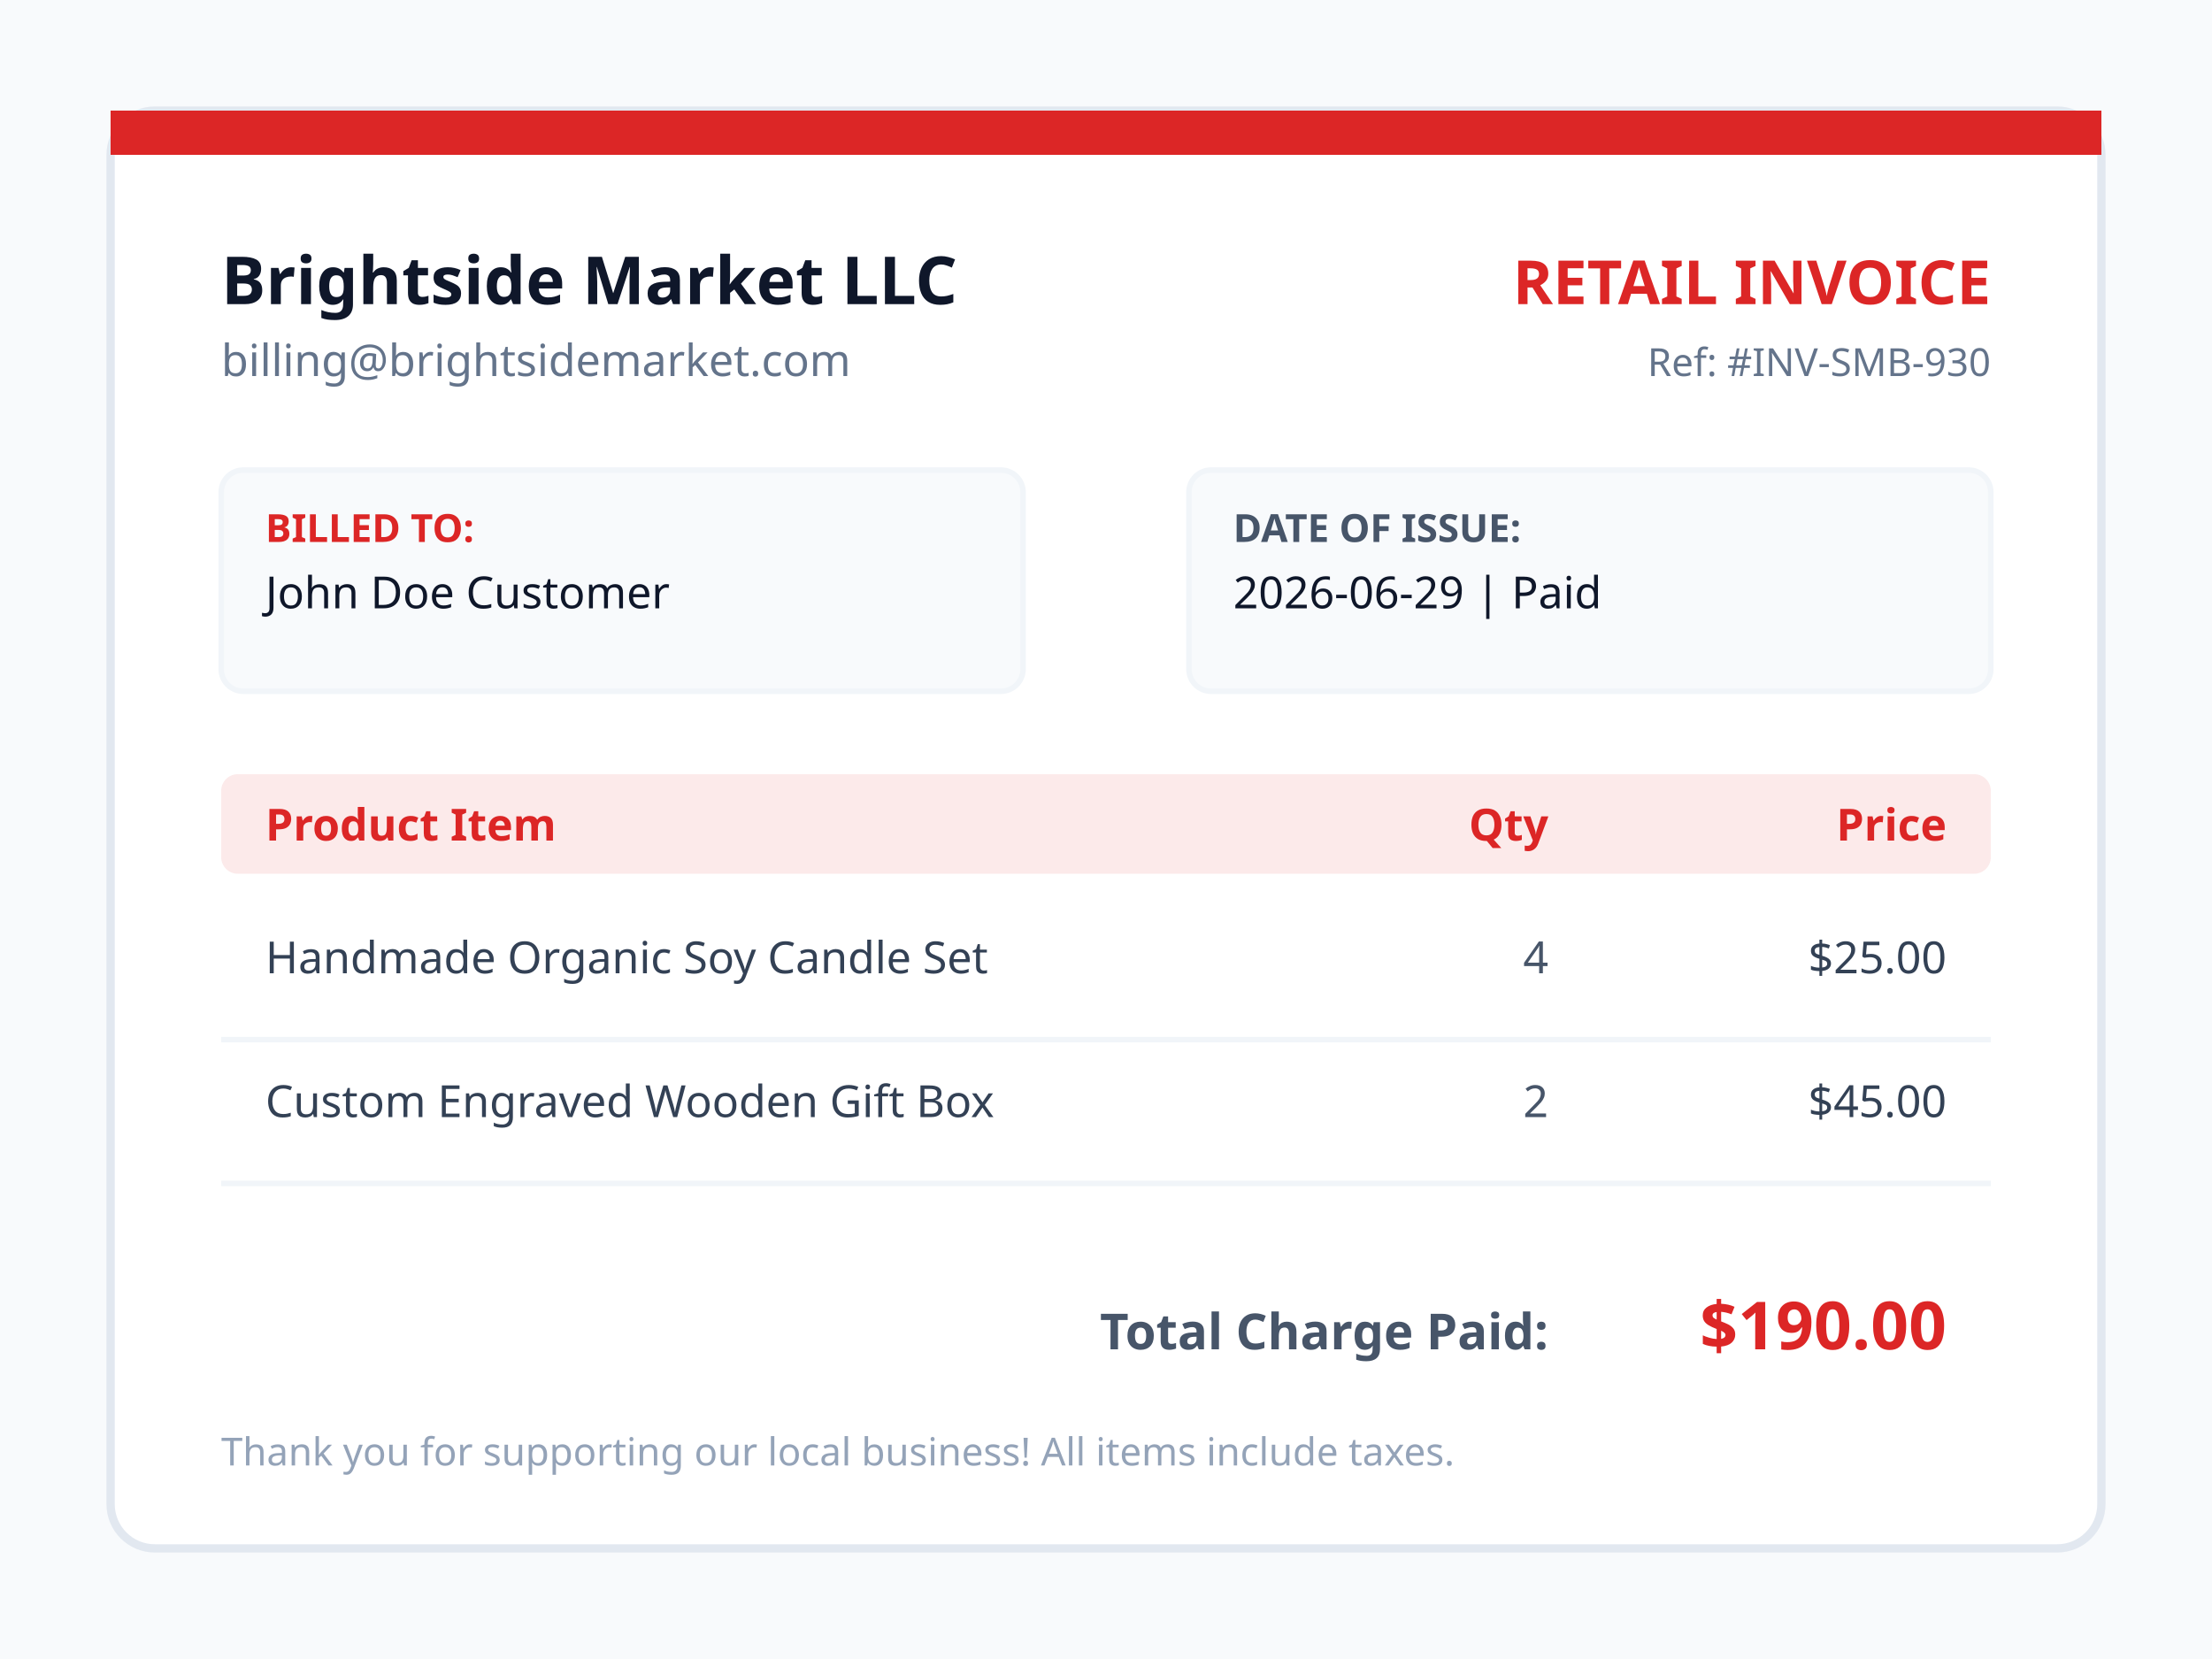
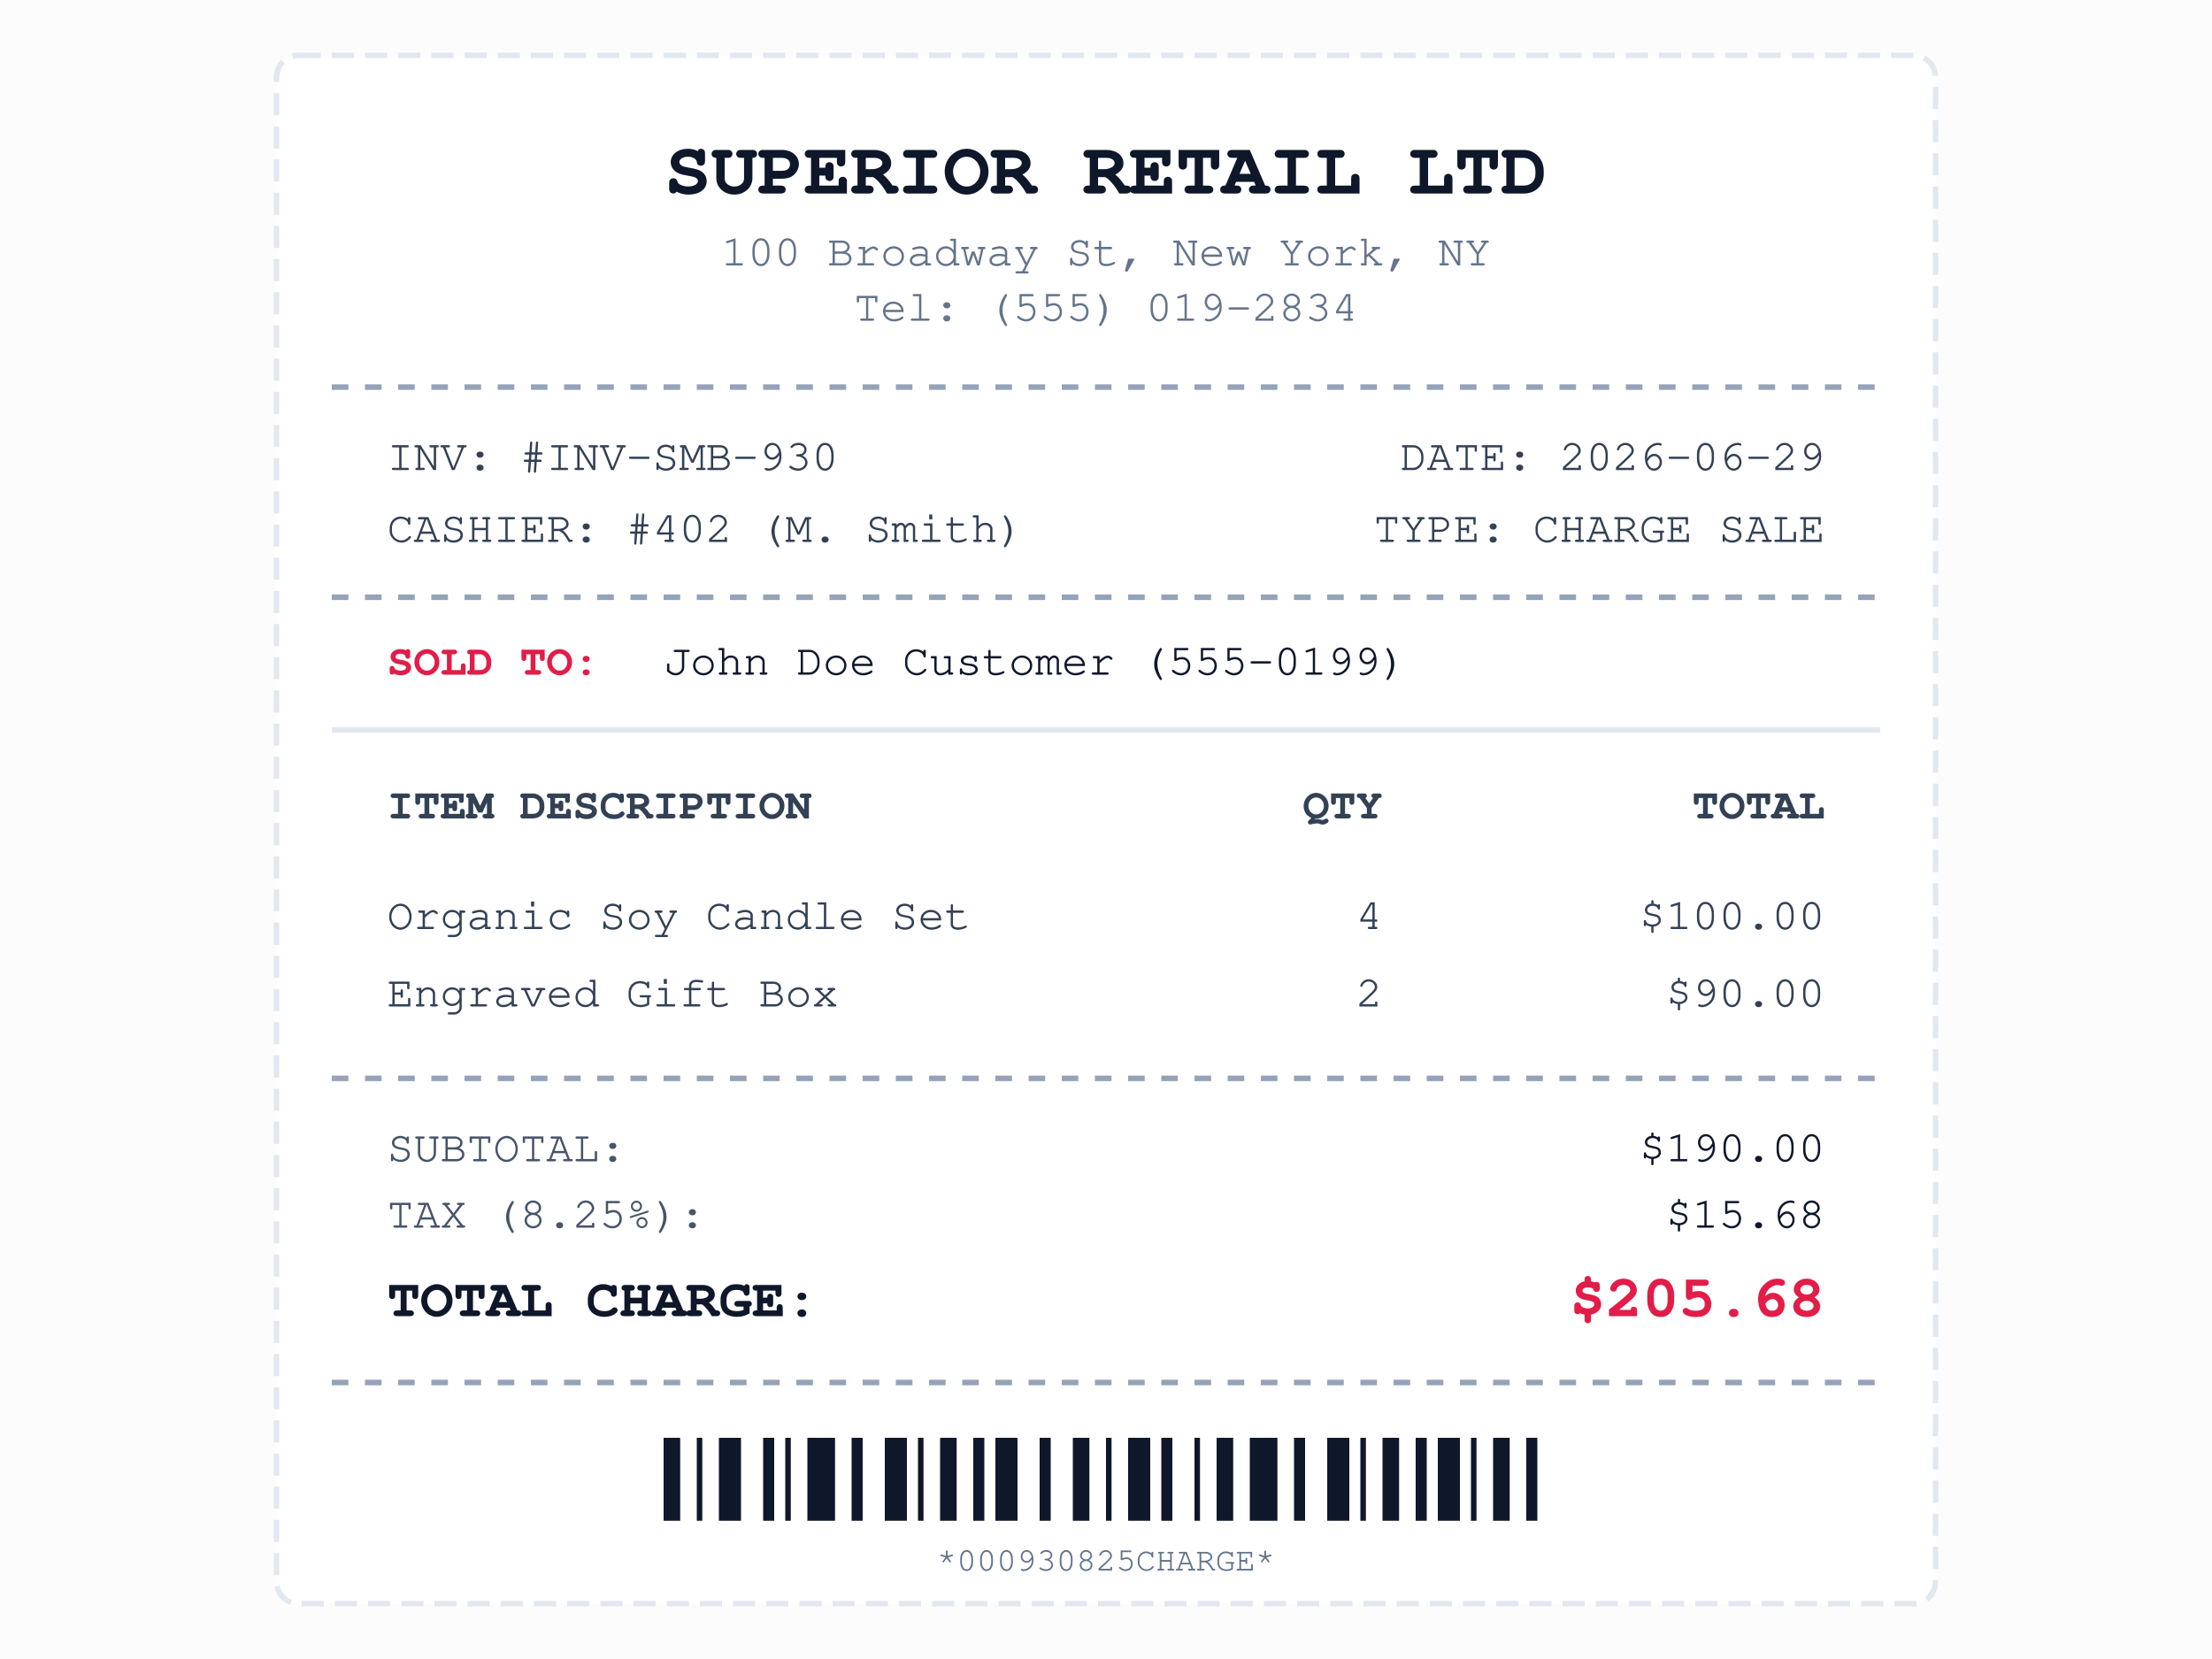
<svg xmlns="http://www.w3.org/2000/svg" viewBox="0 0 400 300" width="100%" height="100%">
-   <rect width="100%" height="100%" fill="#f8fafc" />
-   <rect x="20" y="20" width="360" height="260" rx="8" fill="#ffffff" stroke="#e2e8f0" stroke-width="1.5" />
-   <path d="M20 28 L380 28 L380 20 Q380 20 380 20 L20 20 Z" fill="#dc2626" />
-   <text x="40" y="55" font-family="system-ui, sans-serif" font-size="12" font-weight="bold" fill="#0f172a">Brightside Market LLC</text>
-   <text x="40" y="68" font-family="system-ui, sans-serif" font-size="8" fill="#64748b">billing@brightsidemarket.com</text>
-   <text x="360" y="55" font-family="system-ui, sans-serif" font-size="11" font-weight="bold" fill="#dc2626" text-anchor="end">RETAIL INVOICE</text>
-   <text x="360" y="68" font-family="system-ui, sans-serif" font-size="7" fill="#64748b" text-anchor="end">Ref: #INV-SMB-930</text>
-   <rect x="40" y="85" width="145" height="40" rx="4" fill="#f8fafc" stroke="#f1f5f9" />
-   <text x="48" y="98" font-family="system-ui, sans-serif" font-size="7" font-weight="bold" fill="#dc2626">BILLED TO:</text>
-   <text x="48" y="110" font-family="system-ui, sans-serif" font-size="8" font-weight="semibold" fill="#0f172a">John Doe Customer</text>
-   <rect x="215" y="85" width="145" height="40" rx="4" fill="#f8fafc" stroke="#f1f5f9" />
-   <text x="223" y="98" font-family="system-ui, sans-serif" font-size="7" font-weight="bold" fill="#475569">DATE OF ISSUE:</text>
-   <text x="223" y="110" font-family="system-ui, sans-serif" font-size="8" font-weight="semibold" fill="#0f172a">2026-06-29 | Paid</text>
-   <rect x="40" y="140" width="320" height="18" fill="#dc2626" rx="3" opacity="0.1" />
-   <text x="48" y="152" font-family="system-ui, sans-serif" font-size="8" font-weight="bold" fill="#dc2626">Product Item</text>
-   <text x="280" y="152" font-family="system-ui, sans-serif" font-size="8" font-weight="bold" fill="#dc2626" text-anchor="end">Qty</text>
-   <text x="352" y="152" font-family="system-ui, sans-serif" font-size="8" font-weight="bold" fill="#dc2626" text-anchor="end">Price</text>
-   <text x="48" y="176" font-family="system-ui, sans-serif" font-size="8" font-weight="medium" fill="#334155">Handmade Organic Soy Candle Set</text>
-   <text x="280" y="176" font-family="system-ui, sans-serif" font-size="8" fill="#475569" text-anchor="end">4</text>
-   <text x="352" y="176" font-family="system-ui, sans-serif" font-size="8" font-weight="semibold" fill="#334155" text-anchor="end">$25.00</text>
-   <line x1="40" y1="188" x2="360" y2="188" stroke="#f1f5f9" stroke-width="1" />
-   <text x="48" y="202" font-family="system-ui, sans-serif" font-size="8" font-weight="medium" fill="#334155">Custom Engraved Wooden Gift Box</text>
-   <text x="280" y="202" font-family="system-ui, sans-serif" font-size="8" fill="#475569" text-anchor="end">2</text>
-   <text x="352" y="202" font-family="system-ui, sans-serif" font-size="8" font-weight="semibold" fill="#334155" text-anchor="end">$45.00</text>
-   <line x1="40" y1="214" x2="360" y2="214" stroke="#f1f5f9" stroke-width="1" />
-   <text x="280" y="244" font-family="system-ui, sans-serif" font-size="9" font-weight="bold" fill="#475569" text-anchor="end">Total Charge Paid:</text>
-   <text x="352" y="244" font-family="system-ui, sans-serif" font-size="12" font-weight="bold" fill="#dc2626" text-anchor="end">$190.00</text>
-   <text x="40" y="265" font-family="system-ui, sans-serif" font-size="7" fill="#94a3b8">Thank you for supporting our local business! All items include taxes.</text>
+   <rect width="100%" height="100%" fill="#fcfcfd" />
+   <rect x="50" y="10" width="300" height="280" rx="4" fill="#ffffff" stroke="#e2e8f0" stroke-width="1" stroke-dasharray="4 2" />
+   <text x="200" y="35" font-family="Courier, monospace" font-size="14" font-weight="bold" fill="#0f172a" text-anchor="middle">SUPERIOR RETAIL LTD</text>
+   <text x="200" y="48" font-family="Courier, monospace" font-size="8" fill="#64748b" text-anchor="middle">100 Broadway St, New York, NY</text>
+   <text x="200" y="58" font-family="Courier, monospace" font-size="8" fill="#64748b" text-anchor="middle">Tel: (555) 019-2834</text>
+   <line x1="60" y1="70" x2="340" y2="70" stroke="#94a3b8" stroke-width="1" stroke-dasharray="3 3" />
+   <text x="70" y="85" font-family="Courier, monospace" font-size="8" fill="#334155">INV: #INV-SMB-930</text>
+   <text x="330" y="85" font-family="Courier, monospace" font-size="8" fill="#334155" text-anchor="end">DATE: 2026-06-29</text>
+   <text x="70" y="98" font-family="Courier, monospace" font-size="8" fill="#334155">CASHIER: #402 (M. Smith)</text>
+   <text x="330" y="98" font-family="Courier, monospace" font-size="8" fill="#334155" text-anchor="end">TYPE: CHARGE SALE</text>
+   <line x1="60" y1="108" x2="340" y2="108" stroke="#94a3b8" stroke-width="1" stroke-dasharray="3 3" />
+   <text x="70" y="122" font-family="Courier, monospace" font-size="8" font-weight="bold" fill="#e11d48">SOLD TO:</text>
+   <text x="120" y="122" font-family="Courier, monospace" font-size="8" fill="#0f172a">John Doe Customer (555-0199)</text>
+   <line x1="60" y1="132" x2="340" y2="132" stroke="#e2e8f0" stroke-width="1" />
+   <text x="70" y="148" font-family="Courier, monospace" font-size="8" font-weight="bold" fill="#334155">ITEM DESCRIPTION</text>
+   <text x="250" y="148" font-family="Courier, monospace" font-size="8" font-weight="bold" fill="#334155" text-anchor="end">QTY</text>
+   <text x="330" y="148" font-family="Courier, monospace" font-size="8" font-weight="bold" fill="#334155" text-anchor="end">TOTAL</text>
+   <text x="70" y="168" font-family="Courier, monospace" font-size="8" fill="#334155">Organic Soy Candle Set</text>
+   <text x="250" y="168" font-family="Courier, monospace" font-size="8" fill="#334155" text-anchor="end">4</text>
+   <text x="330" y="168" font-family="Courier, monospace" font-size="8" fill="#334155" text-anchor="end">$100.00</text>
+   <text x="70" y="182" font-family="Courier, monospace" font-size="8" fill="#334155">Engraved Gift Box</text>
+   <text x="250" y="182" font-family="Courier, monospace" font-size="8" fill="#334155" text-anchor="end">2</text>
+   <text x="330" y="182" font-family="Courier, monospace" font-size="8" fill="#334155" text-anchor="end">$90.00</text>
+   <line x1="60" y1="195" x2="340" y2="195" stroke="#94a3b8" stroke-width="1" stroke-dasharray="3 3" />
+   <text x="70" y="210" font-family="Courier, monospace" font-size="8" fill="#475569">SUBTOTAL:</text>
+   <text x="330" y="210" font-family="Courier, monospace" font-size="8" fill="#0f172a" text-anchor="end">$190.00</text>
+   <text x="70" y="222" font-family="Courier, monospace" font-size="8" fill="#475569">TAX (8.25%):</text>
+   <text x="330" y="222" font-family="Courier, monospace" font-size="8" fill="#0f172a" text-anchor="end">$15.68</text>
+   <text x="70" y="238" font-family="Courier, monospace" font-size="10" font-weight="bold" fill="#0f172a">TOTAL CHARGE:</text>
+   <text x="330" y="238" font-family="Courier, monospace" font-size="11" font-weight="bold" fill="#e11d48" text-anchor="end">$205.68</text>
+   <line x1="60" y1="250" x2="340" y2="250" stroke="#94a3b8" stroke-width="1" stroke-dasharray="3 3" />
+   <g fill="#0f172a">
+     <rect x="120" y="260" width="3" height="15" />
+     <rect x="126" y="260" width="1" height="15" />
+     <rect x="130" y="260" width="4" height="15" />
+     <rect x="138" y="260" width="2" height="15" />
+     <rect x="142" y="260" width="1" height="15" />
+     <rect x="146" y="260" width="5" height="15" />
+     <rect x="154" y="260" width="2" height="15" />
+     <rect x="160" y="260" width="4" height="15" />
+     <rect x="166" y="260" width="1" height="15" />
+     <rect x="170" y="260" width="3" height="15" />
+     <rect x="176" y="260" width="2" height="15" />
+     <rect x="180" y="260" width="4" height="15" />
+     <rect x="188" y="260" width="2" height="15" />
+     <rect x="194" y="260" width="3" height="15" />
+     <rect x="200" y="260" width="1" height="15" />
+     <rect x="204" y="260" width="4" height="15" />
+     <rect x="210" y="260" width="2" height="15" />
+     <rect x="216" y="260" width="1" height="15" />
+     <rect x="220" y="260" width="3" height="15" />
+     <rect x="226" y="260" width="5" height="15" />
+     <rect x="234" y="260" width="2" height="15" />
+     <rect x="240" y="260" width="4" height="15" />
+     <rect x="246" y="260" width="1" height="15" />
+     <rect x="250" y="260" width="3" height="15" />
+     <rect x="256" y="260" width="2" height="15" />
+     <rect x="260" y="260" width="4" height="15" />
+     <rect x="266" y="260" width="1" height="15" />
+     <rect x="270" y="260" width="3" height="15" />
+     <rect x="276" y="260" width="2" height="15" />
+   </g>
+   <text x="200" y="284" font-family="Courier, monospace" font-size="6" fill="#64748b" text-anchor="middle">*000930825CHARGE*</text>
</svg>
